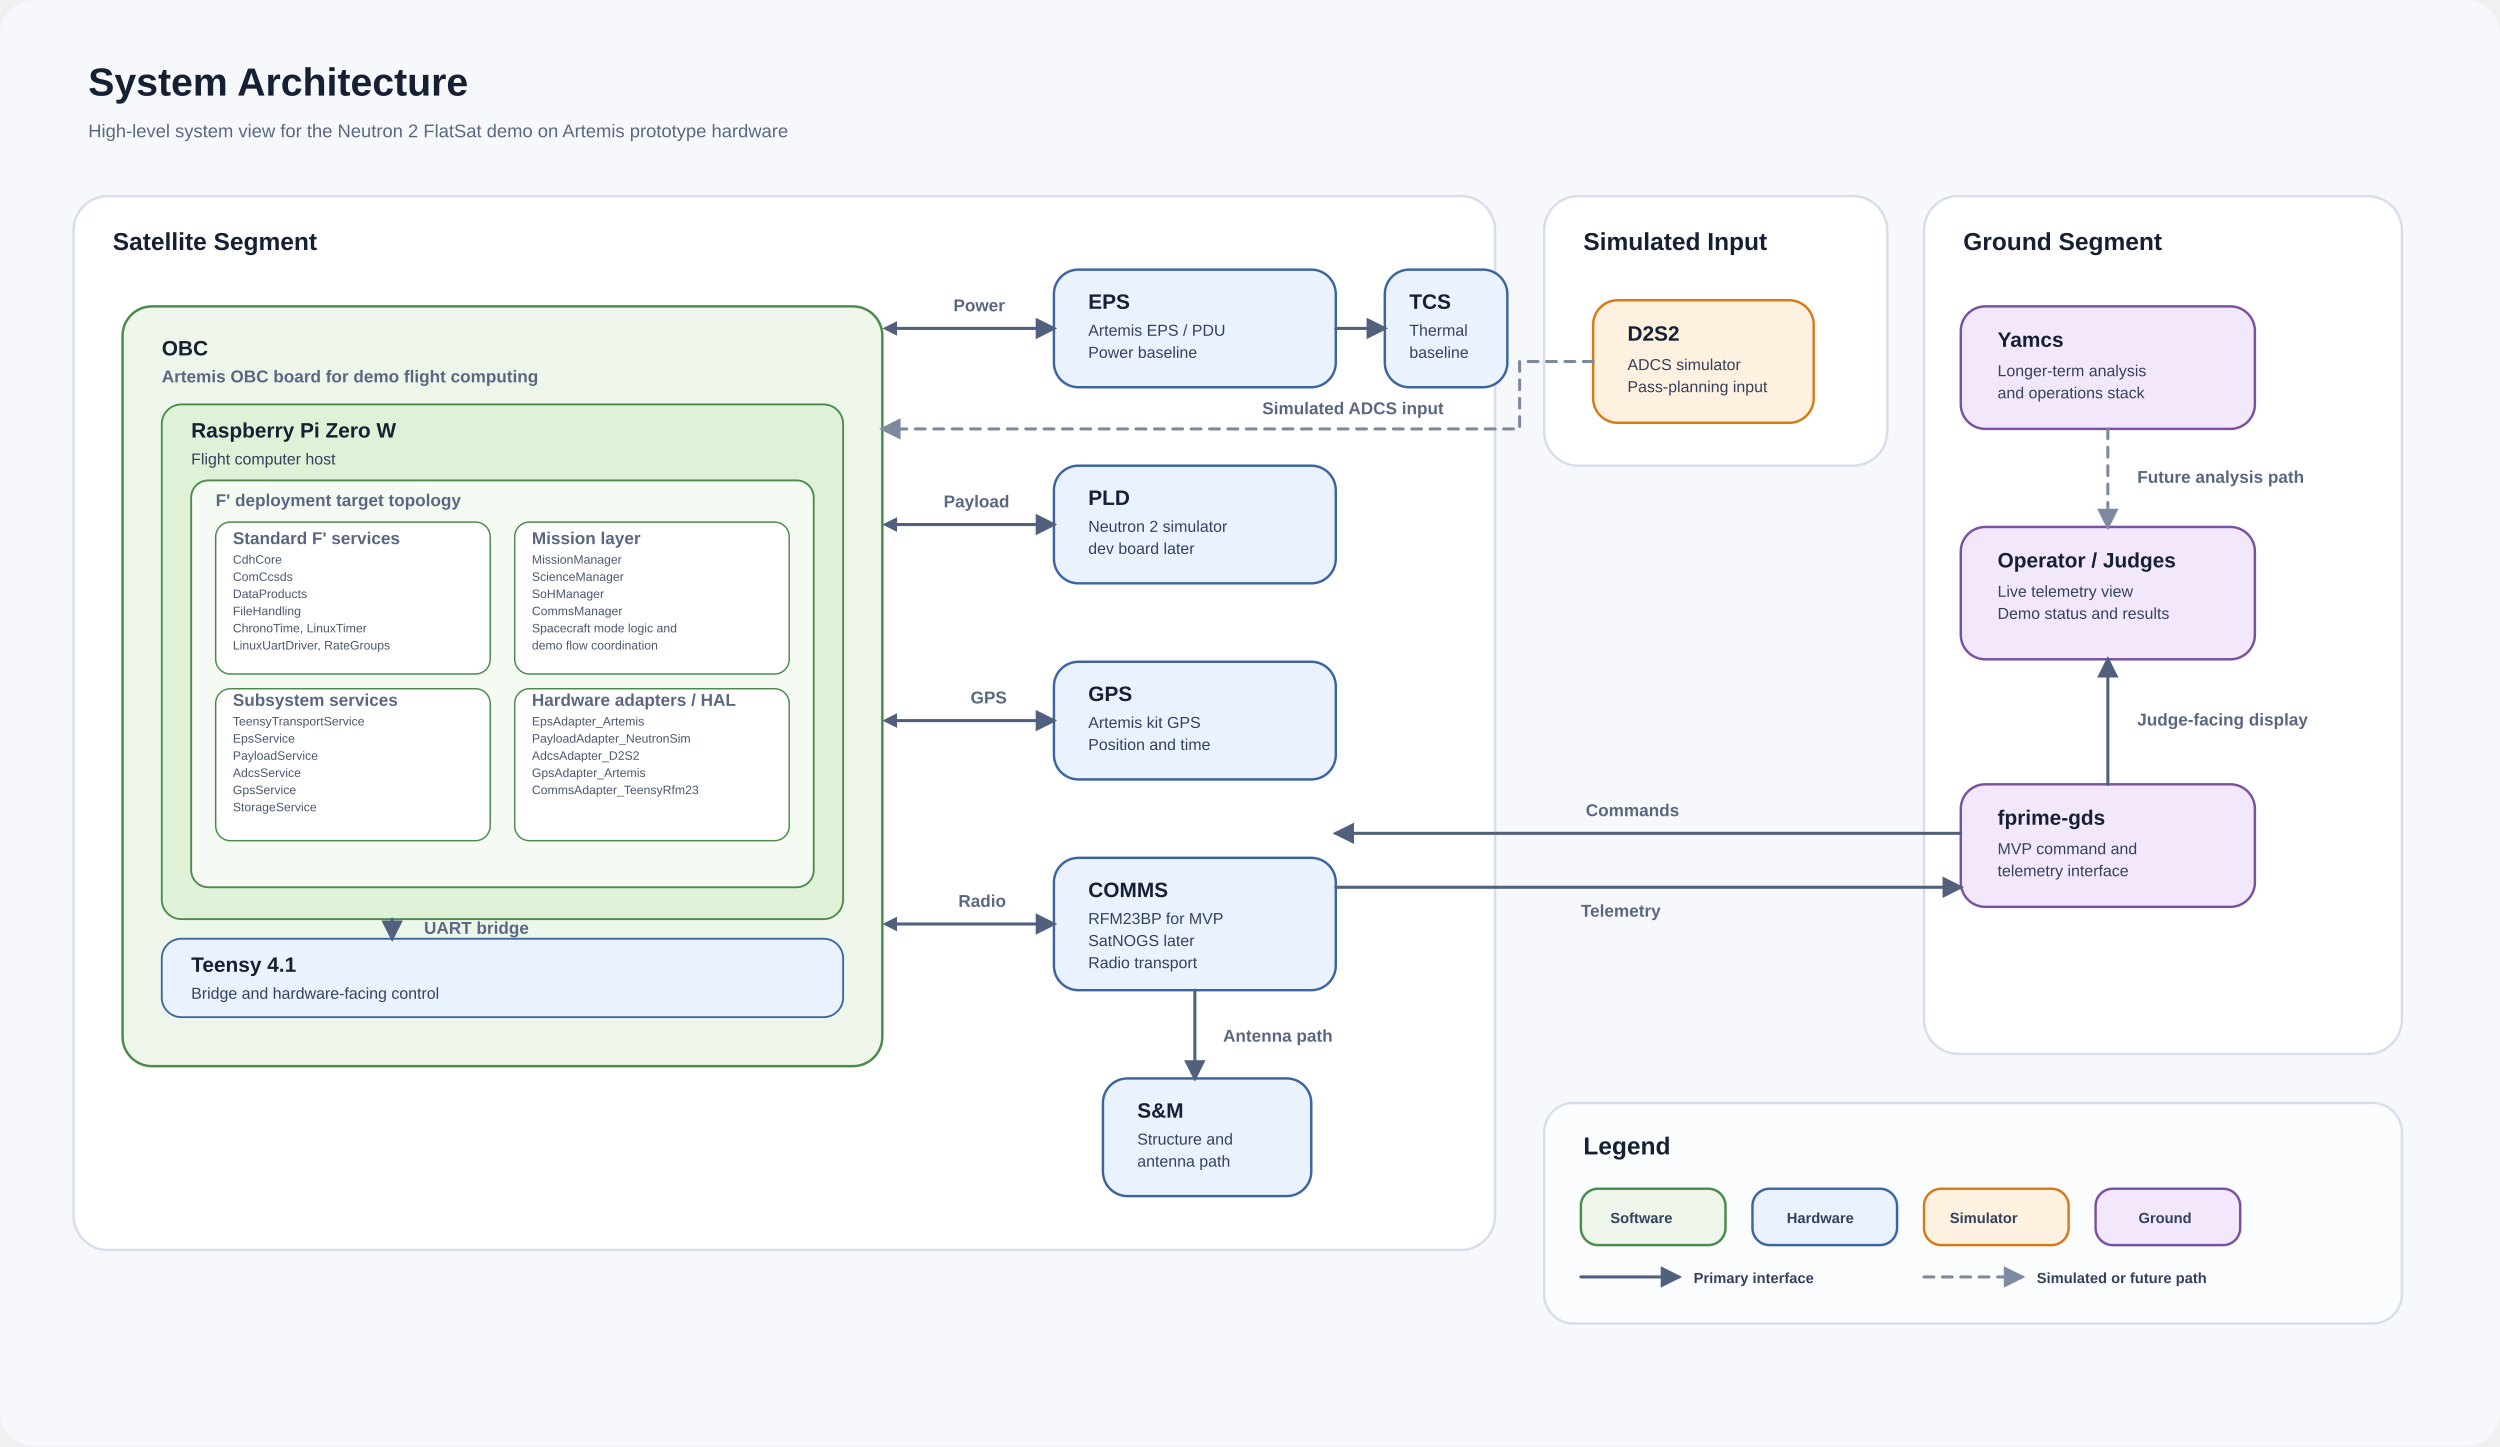
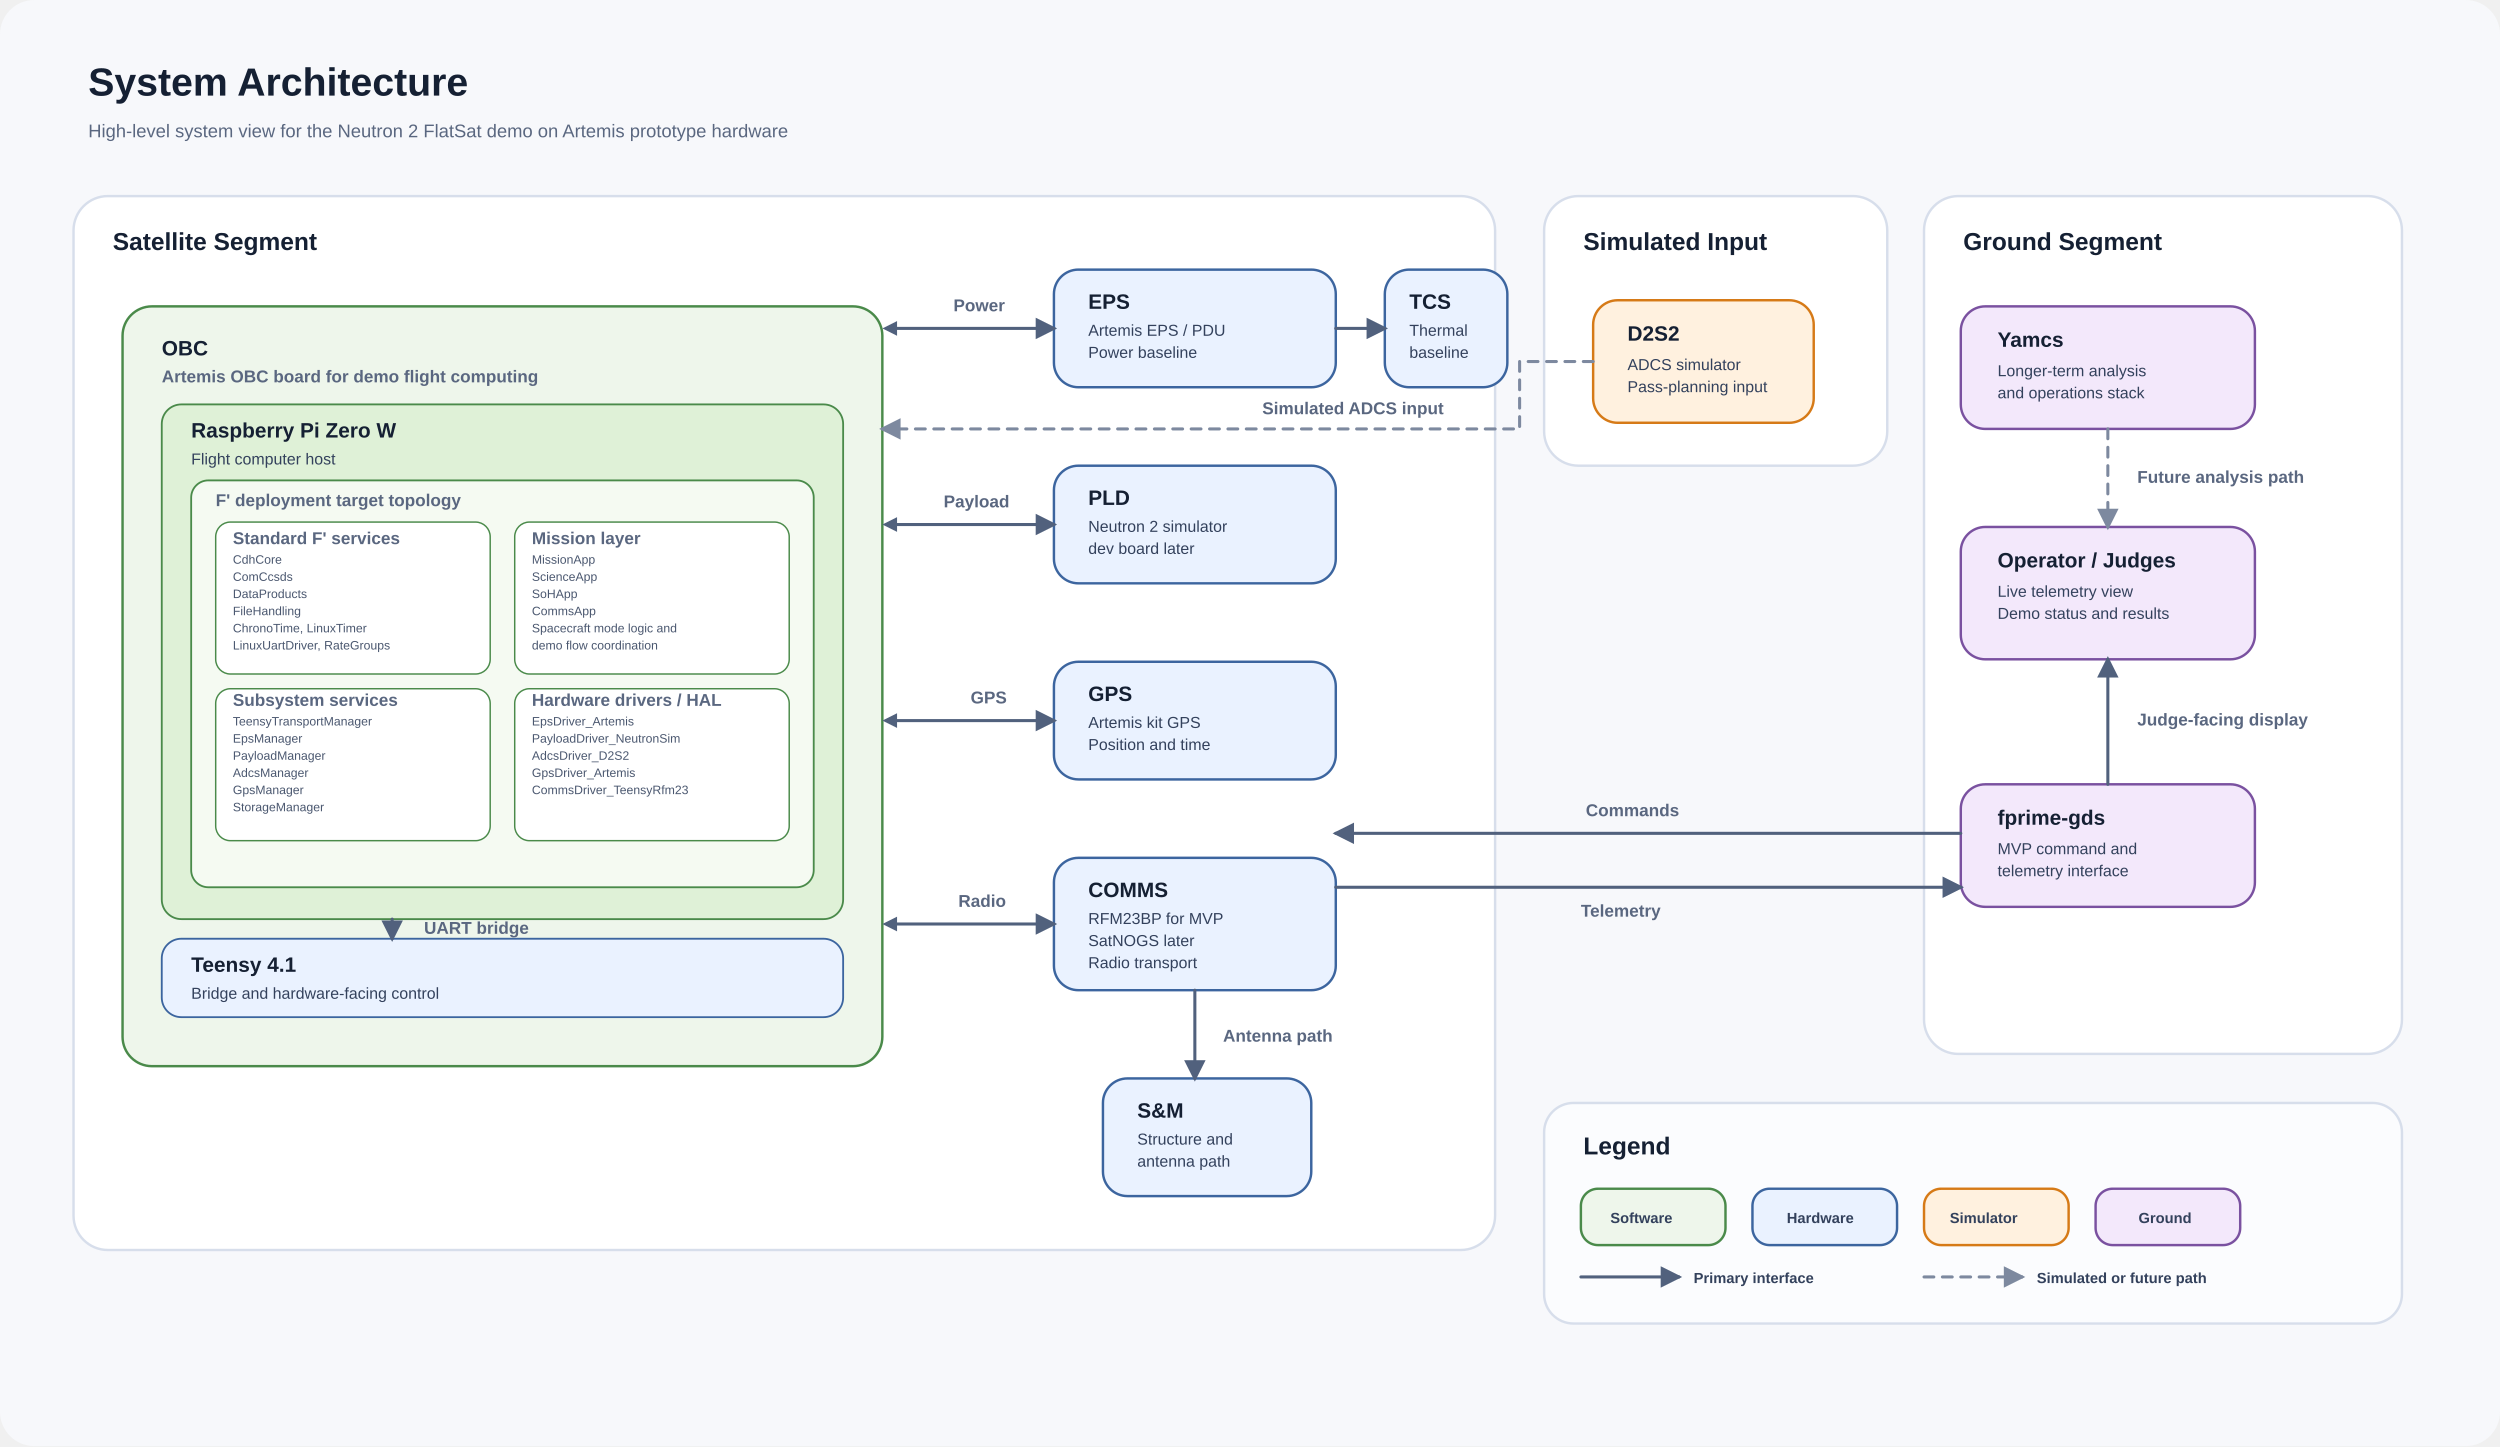
<svg xmlns="http://www.w3.org/2000/svg" width="2040" height="1180" viewBox="0 0 2040 1180" fill="none">
  <defs>
    <style>
      .bg { fill: #f7f8fb; }
      .panel { fill: #ffffff; stroke: #d7deeb; stroke-width: 2; }
      .soft { fill: #fbfcfe; stroke: #d7deeb; stroke-width: 2; }
      .title { font: 700 32px "Helvetica Neue", Arial, sans-serif; fill: #152033; }
      .subtitle { font: 500 15px "Helvetica Neue", Arial, sans-serif; fill: #5a6780; }
      .section { font: 700 20px "Helvetica Neue", Arial, sans-serif; fill: #152033; }
      .label { font: 700 17px "Helvetica Neue", Arial, sans-serif; fill: #152033; }
      .body { font: 500 13px "Helvetica Neue", Arial, sans-serif; fill: #33415c; }
      .caption { font: 600 14px "Helvetica Neue", Arial, sans-serif; fill: #5a6780; }
      .micro { font: 500 10px "Helvetica Neue", Arial, sans-serif; fill: #4a576f; }
      .edge { stroke: #51617d; stroke-width: 2.5; fill: none; stroke-linecap: round; stroke-linejoin: round; }
      .edge-dash { stroke: #7d899f; stroke-width: 2.5; fill: none; stroke-dasharray: 8 7; stroke-linecap: round; stroke-linejoin: round; }
      .legend-text { font: 600 12px "Helvetica Neue", Arial, sans-serif; fill: #33415c; }
    </style>
    <marker id="arrow" viewBox="0 0 10 10" refX="8.5" refY="5" markerWidth="7" markerHeight="7" orient="auto-start-reverse">
      <path d="M0 0L10 5L0 10V0Z" fill="#51617d" />
    </marker>
    <marker id="arrow-dash" viewBox="0 0 10 10" refX="8.5" refY="5" markerWidth="7" markerHeight="7" orient="auto-start-reverse">
      <path d="M0 0L10 5L0 10V0Z" fill="#7d899f" />
    </marker>
  </defs>
  <rect class="bg" x="0" y="0" width="2040" height="1180" rx="28" />
  <text class="title" x="72" y="78">System Architecture</text>
  <text class="subtitle" x="72" y="112">High-level system view for the Neutron 2 FlatSat demo on Artemis prototype hardware</text>
  <rect class="panel" x="60" y="160" width="1160" height="860" rx="28" />
  <text class="section" x="92" y="204">Satellite Segment</text>
  <rect class="panel" x="1260" y="160" width="280" height="220" rx="28" />
  <text class="section" x="1292" y="204">Simulated Input</text>
  <rect class="panel" x="1570" y="160" width="390" height="700" rx="28" />
  <text class="section" x="1602" y="204">Ground Segment</text>
  <rect class="soft" x="1260" y="900" width="700" height="180" rx="24" />
  <text class="section" x="1292" y="942">Legend</text>
  <rect x="100" y="250" width="620" height="620" rx="24" fill="#eef6eb" stroke="#4a8a4a" stroke-width="2" />
  <text class="label" x="132" y="290">OBC</text>
  <text class="caption" x="132" y="312">Artemis OBC board for demo flight computing</text>
  <rect x="132" y="330" width="556" height="420" rx="16" fill="#dff1d7" stroke="#4a8a4a" stroke-width="1.5" />
  <text class="label" x="156" y="357">Raspberry Pi Zero W</text>
  <text class="body" x="156" y="379">Flight computer host</text>
  <rect x="156" y="392" width="508" height="332" rx="14" fill="#f5faf2" stroke="#4a8a4a" stroke-width="1.5" />
  <text class="caption" x="176" y="413">F' deployment target topology</text>
  <rect x="176" y="426" width="224" height="124" rx="12" fill="#ffffff" stroke="#4a8a4a" stroke-width="1.2" />
  <text class="caption" x="190" y="444">Standard F' services</text>
  <text class="micro" x="190" y="460">CdhCore</text>
  <text class="micro" x="190" y="474">ComCcsds</text>
  <text class="micro" x="190" y="488">DataProducts</text>
  <text class="micro" x="190" y="502">FileHandling</text>
  <text class="micro" x="190" y="516">ChronoTime, LinuxTimer</text>
  <text class="micro" x="190" y="530">LinuxUartDriver, RateGroups</text>
  <rect x="420" y="426" width="224" height="124" rx="12" fill="#ffffff" stroke="#4a8a4a" stroke-width="1.2" />
  <text class="caption" x="434" y="444">Mission layer</text>
-   <text class="micro" x="434" y="460">MissionManager</text>
-   <text class="micro" x="434" y="474">ScienceManager</text>
-   <text class="micro" x="434" y="488">SoHManager</text>
-   <text class="micro" x="434" y="502">CommsManager</text>
+   <text class="micro" x="434" y="460">MissionApp</text>
+   <text class="micro" x="434" y="474">ScienceApp</text>
+   <text class="micro" x="434" y="488">SoHApp</text>
+   <text class="micro" x="434" y="502">CommsApp</text>
  <text class="micro" x="434" y="516">Spacecraft mode logic and</text>
  <text class="micro" x="434" y="530">demo flow coordination</text>
  <rect x="176" y="562" width="224" height="124" rx="12" fill="#ffffff" stroke="#4a8a4a" stroke-width="1.2" />
  <text class="caption" x="190" y="576">Subsystem services</text>
-   <text class="micro" x="190" y="592">TeensyTransportService</text>
-   <text class="micro" x="190" y="606">EpsService</text>
-   <text class="micro" x="190" y="620">PayloadService</text>
-   <text class="micro" x="190" y="634">AdcsService</text>
-   <text class="micro" x="190" y="648">GpsService</text>
-   <text class="micro" x="190" y="662">StorageService</text>
+   <text class="micro" x="190" y="592">TeensyTransportManager</text>
+   <text class="micro" x="190" y="606">EpsManager</text>
+   <text class="micro" x="190" y="620">PayloadManager</text>
+   <text class="micro" x="190" y="634">AdcsManager</text>
+   <text class="micro" x="190" y="648">GpsManager</text>
+   <text class="micro" x="190" y="662">StorageManager</text>
  <rect x="420" y="562" width="224" height="124" rx="12" fill="#ffffff" stroke="#4a8a4a" stroke-width="1.2" />
-   <text class="caption" x="434" y="576">Hardware adapters / HAL</text>
-   <text class="micro" x="434" y="592">EpsAdapter_Artemis</text>
-   <text class="micro" x="434" y="606">PayloadAdapter_NeutronSim</text>
-   <text class="micro" x="434" y="620">AdcsAdapter_D2S2</text>
-   <text class="micro" x="434" y="634">GpsAdapter_Artemis</text>
-   <text class="micro" x="434" y="648">CommsAdapter_TeensyRfm23</text>
+   <text class="caption" x="434" y="576">Hardware drivers / HAL</text>
+   <text class="micro" x="434" y="592">EpsDriver_Artemis</text>
+   <text class="micro" x="434" y="606">PayloadDriver_NeutronSim</text>
+   <text class="micro" x="434" y="620">AdcsDriver_D2S2</text>
+   <text class="micro" x="434" y="634">GpsDriver_Artemis</text>
+   <text class="micro" x="434" y="648">CommsDriver_TeensyRfm23</text>
  <rect x="132" y="766" width="556" height="64" rx="16" fill="#eaf2ff" stroke="#3c659f" stroke-width="1.5" />
  <text class="label" x="156" y="793">Teensy 4.1</text>
  <text class="body" x="156" y="815">Bridge and hardware-facing control</text>
  <path class="edge" marker-end="url(#arrow)" d="M320 750V766" />
  <text class="caption" x="346" y="762">UART bridge</text>
  <rect x="860" y="220" width="230" height="96" rx="20" fill="#eaf2ff" stroke="#3c659f" stroke-width="2" />
  <text class="label" x="888" y="252">EPS</text>
  <text class="body" x="888" y="274">Artemis EPS / PDU</text>
  <text class="body" x="888" y="292">Power baseline</text>
  <rect x="860" y="380" width="230" height="96" rx="20" fill="#eaf2ff" stroke="#3c659f" stroke-width="2" />
  <text class="label" x="888" y="412">PLD</text>
  <text class="body" x="888" y="434">Neutron 2 simulator</text>
  <text class="body" x="888" y="452">dev board later</text>
  <rect x="860" y="540" width="230" height="96" rx="20" fill="#eaf2ff" stroke="#3c659f" stroke-width="2" />
  <text class="label" x="888" y="572">GPS</text>
  <text class="body" x="888" y="594">Artemis kit GPS</text>
  <text class="body" x="888" y="612">Position and time</text>
  <rect x="860" y="700" width="230" height="108" rx="20" fill="#eaf2ff" stroke="#3c659f" stroke-width="2" />
  <text class="label" x="888" y="732">COMMS</text>
  <text class="body" x="888" y="754">RFM23BP for MVP</text>
  <text class="body" x="888" y="772">SatNOGS later</text>
  <text class="body" x="888" y="790">Radio transport</text>
  <rect x="1130" y="220" width="100" height="96" rx="20" fill="#eaf2ff" stroke="#3c659f" stroke-width="2" />
  <text class="label" x="1150" y="252">TCS</text>
  <text class="body" x="1150" y="274">Thermal</text>
  <text class="body" x="1150" y="292">baseline</text>
  <rect x="900" y="880" width="170" height="96" rx="20" fill="#eaf2ff" stroke="#3c659f" stroke-width="2" />
  <text class="label" x="928" y="912">S&amp;M</text>
  <text class="body" x="928" y="934">Structure and</text>
  <text class="body" x="928" y="952">antenna path</text>
  <path class="edge" marker-end="url(#arrow)" d="M732 268H860" />
  <path d="M720 268L732 262V274L720 268Z" fill="#51617d" />
  <text class="caption" x="778" y="254">Power</text>
  <path class="edge" marker-end="url(#arrow)" d="M732 428H860" />
  <path d="M720 428L732 422V434L720 428Z" fill="#51617d" />
  <text class="caption" x="770" y="414">Payload</text>
  <path class="edge" marker-end="url(#arrow)" d="M732 588H860" />
  <path d="M720 588L732 582V594L720 588Z" fill="#51617d" />
  <text class="caption" x="792" y="574">GPS</text>
  <path class="edge" marker-end="url(#arrow)" d="M732 754H860" />
  <path d="M720 754L732 748V760L720 754Z" fill="#51617d" />
  <text class="caption" x="782" y="740">Radio</text>
  <path class="edge" marker-end="url(#arrow)" d="M1090 268H1130" />
  <path class="edge" marker-end="url(#arrow)" d="M975 808V880" />
  <text class="caption" x="998" y="850">Antenna path</text>
  <rect x="1300" y="245" width="180" height="100" rx="20" fill="#fff1df" stroke="#d67a17" stroke-width="2" />
  <text class="label" x="1328" y="278">D2S2</text>
  <text class="body" x="1328" y="302">ADCS simulator</text>
  <text class="body" x="1328" y="320">Pass-planning input</text>
  <path class="edge-dash" marker-end="url(#arrow-dash)" d="M1300 295H1240V350H720" />
  <text class="caption" x="1030" y="338">Simulated ADCS input</text>
  <rect x="1600" y="250" width="240" height="100" rx="20" fill="#f3e8fb" stroke="#7a51a0" stroke-width="2" />
  <text class="label" x="1630" y="283">Yamcs</text>
  <text class="body" x="1630" y="307">Longer-term analysis</text>
  <text class="body" x="1630" y="325">and operations stack</text>
  <rect x="1600" y="430" width="240" height="108" rx="20" fill="#f3e8fb" stroke="#7a51a0" stroke-width="2" />
  <text class="label" x="1630" y="463">Operator / Judges</text>
  <text class="body" x="1630" y="487">Live telemetry view</text>
  <text class="body" x="1630" y="505">Demo status and results</text>
  <rect x="1600" y="640" width="240" height="100" rx="20" fill="#f3e8fb" stroke="#7a51a0" stroke-width="2" />
  <text class="label" x="1630" y="673">fprime-gds</text>
  <text class="body" x="1630" y="697">MVP command and</text>
  <text class="body" x="1630" y="715">telemetry interface</text>
  <path class="edge" marker-end="url(#arrow)" d="M1600 680H1090" />
  <text class="caption" x="1294" y="666">Commands</text>
  <path class="edge" marker-end="url(#arrow)" d="M1090 724H1600" />
  <text class="caption" x="1290" y="748">Telemetry</text>
  <path class="edge" marker-end="url(#arrow)" d="M1720 640V538" />
  <text class="caption" x="1744" y="592">Judge-facing display</text>
  <path class="edge-dash" marker-end="url(#arrow-dash)" d="M1720 350V430" />
  <text class="caption" x="1744" y="394">Future analysis path</text>
  <rect x="1290" y="970" width="118" height="46" rx="14" fill="#eef6eb" stroke="#4a8a4a" stroke-width="2" />
  <text class="legend-text" x="1314" y="998">Software</text>
  <rect x="1430" y="970" width="118" height="46" rx="14" fill="#eaf2ff" stroke="#3c659f" stroke-width="2" />
  <text class="legend-text" x="1458" y="998">Hardware</text>
  <rect x="1570" y="970" width="118" height="46" rx="14" fill="#fff1df" stroke="#d67a17" stroke-width="2" />
  <text class="legend-text" x="1591" y="998">Simulator</text>
  <rect x="1710" y="970" width="118" height="46" rx="14" fill="#f3e8fb" stroke="#7a51a0" stroke-width="2" />
  <text class="legend-text" x="1745" y="998">Ground</text>
  <path class="edge" marker-end="url(#arrow)" d="M1290 1042H1370" />
  <text class="legend-text" x="1382" y="1047">Primary interface</text>
  <path class="edge-dash" marker-end="url(#arrow-dash)" d="M1570 1042H1650" />
  <text class="legend-text" x="1662" y="1047">Simulated or future path</text>
</svg>
